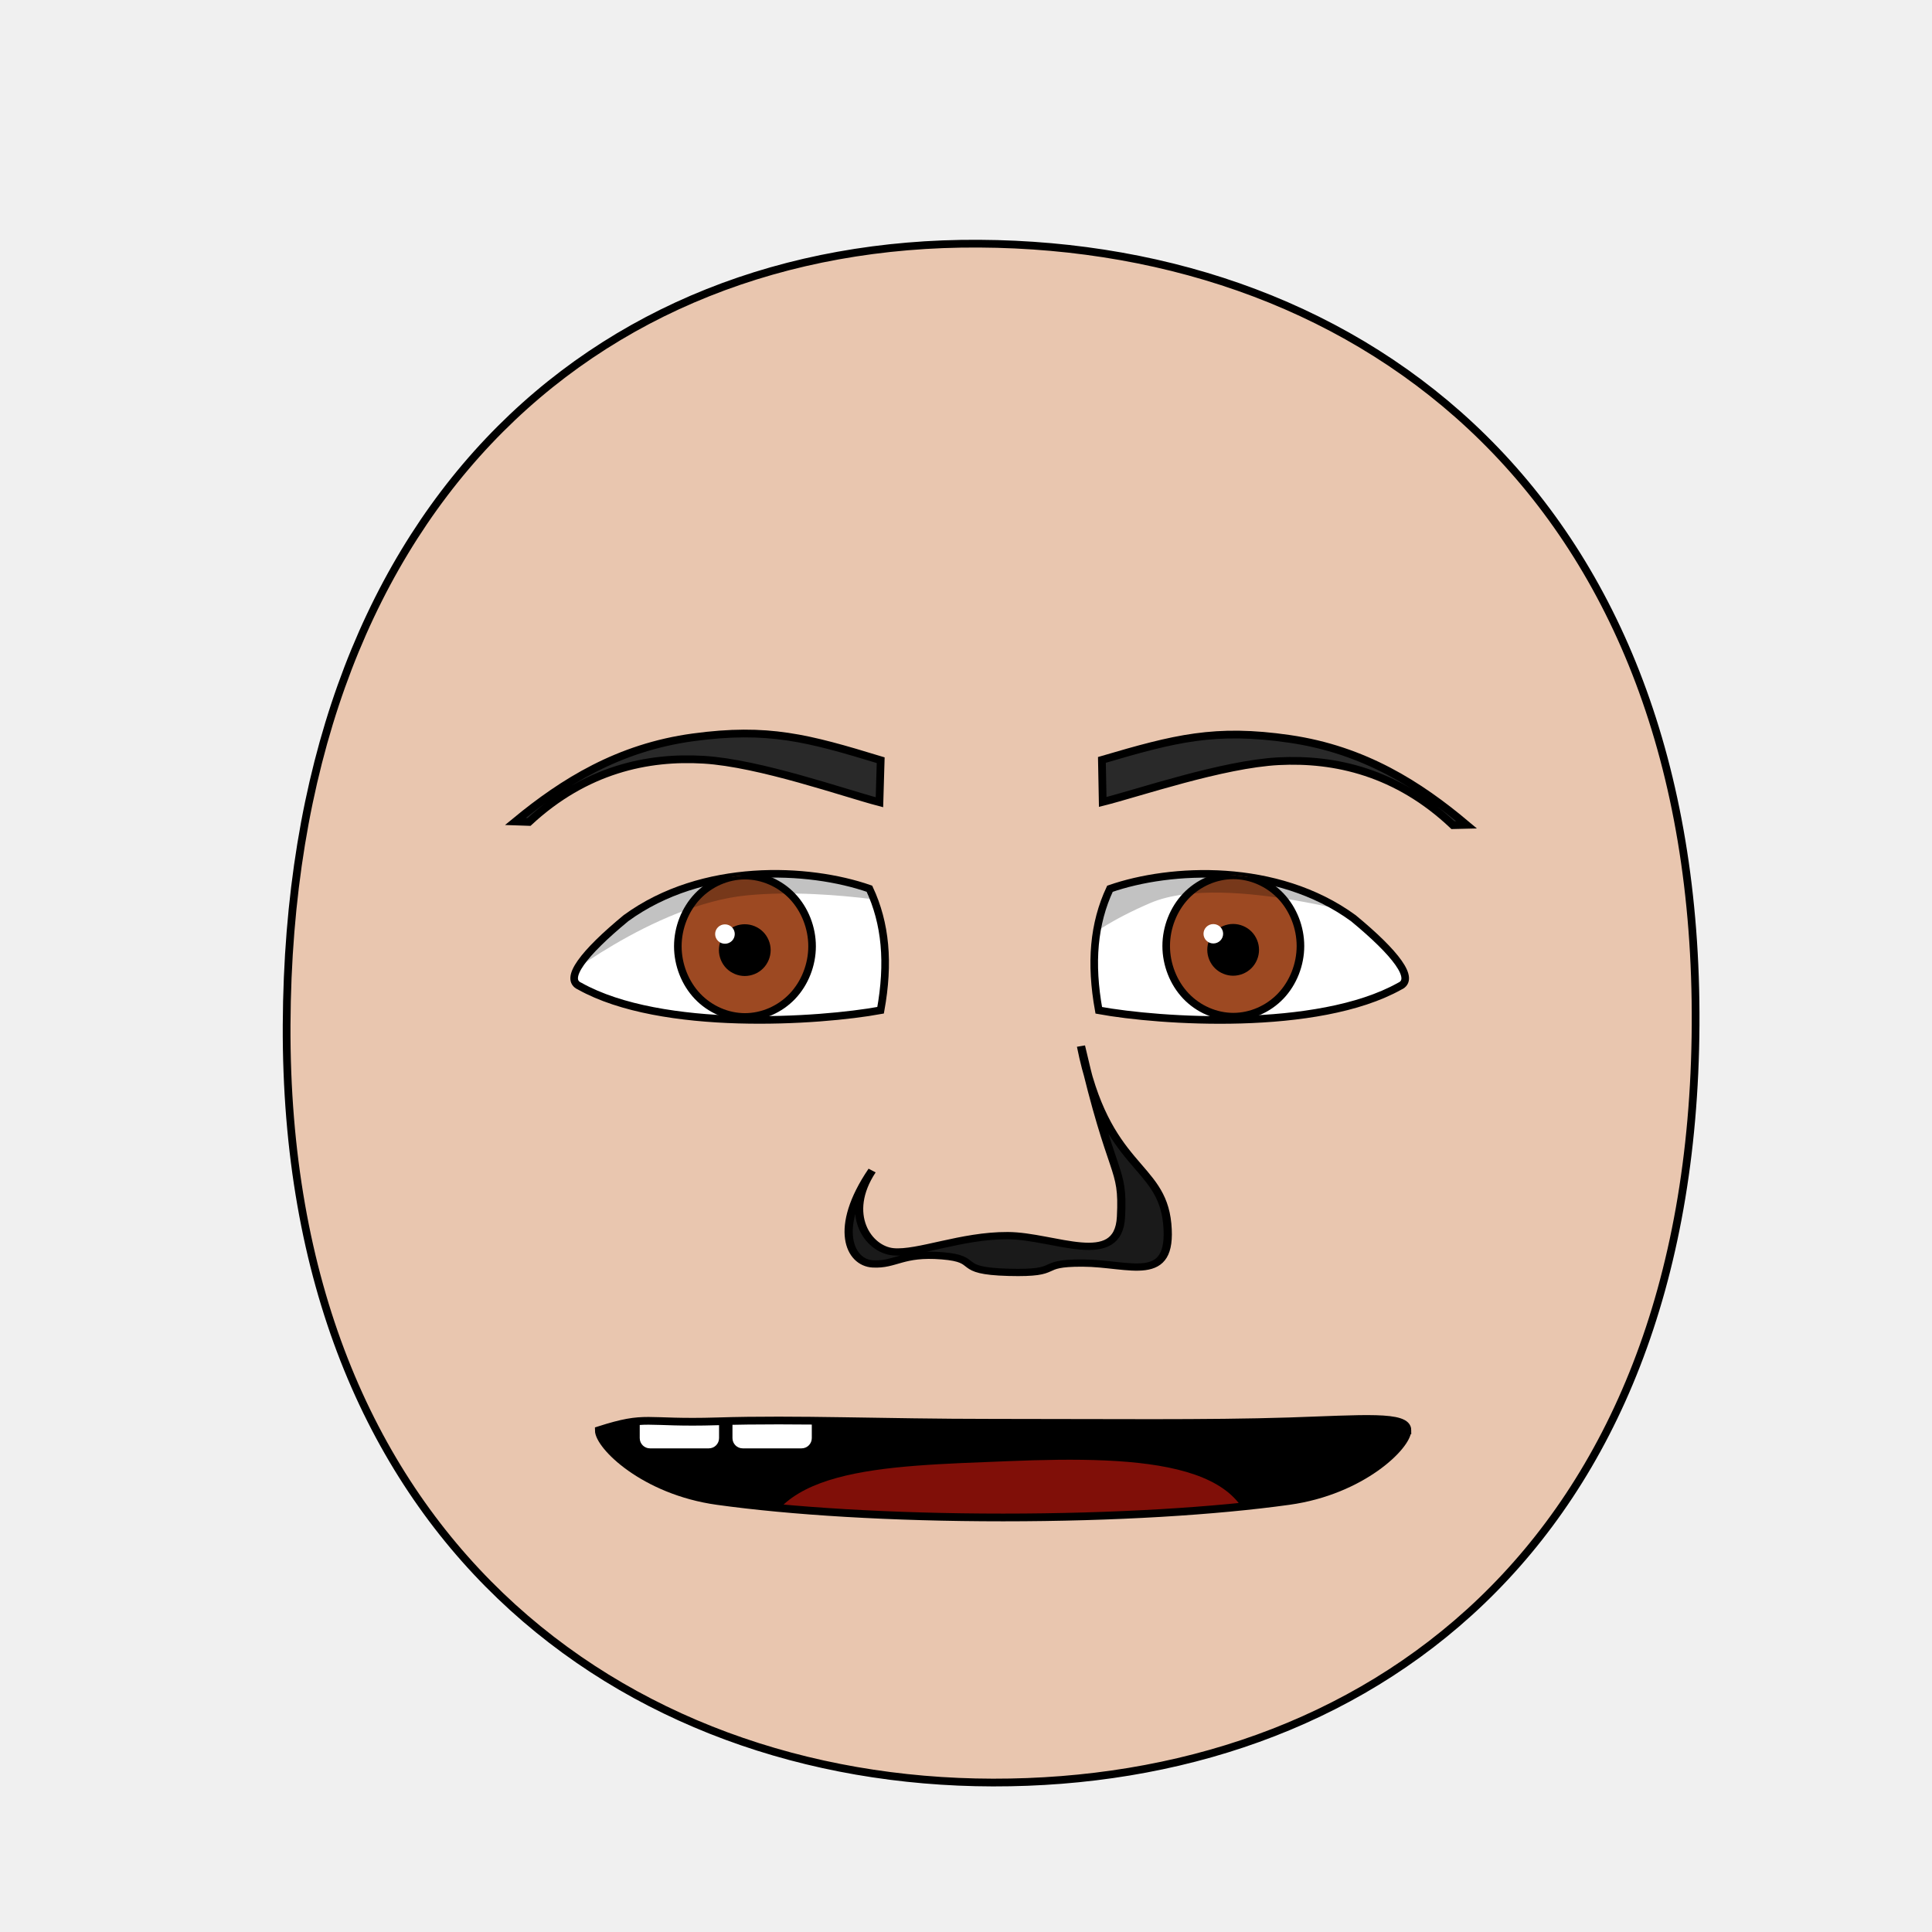
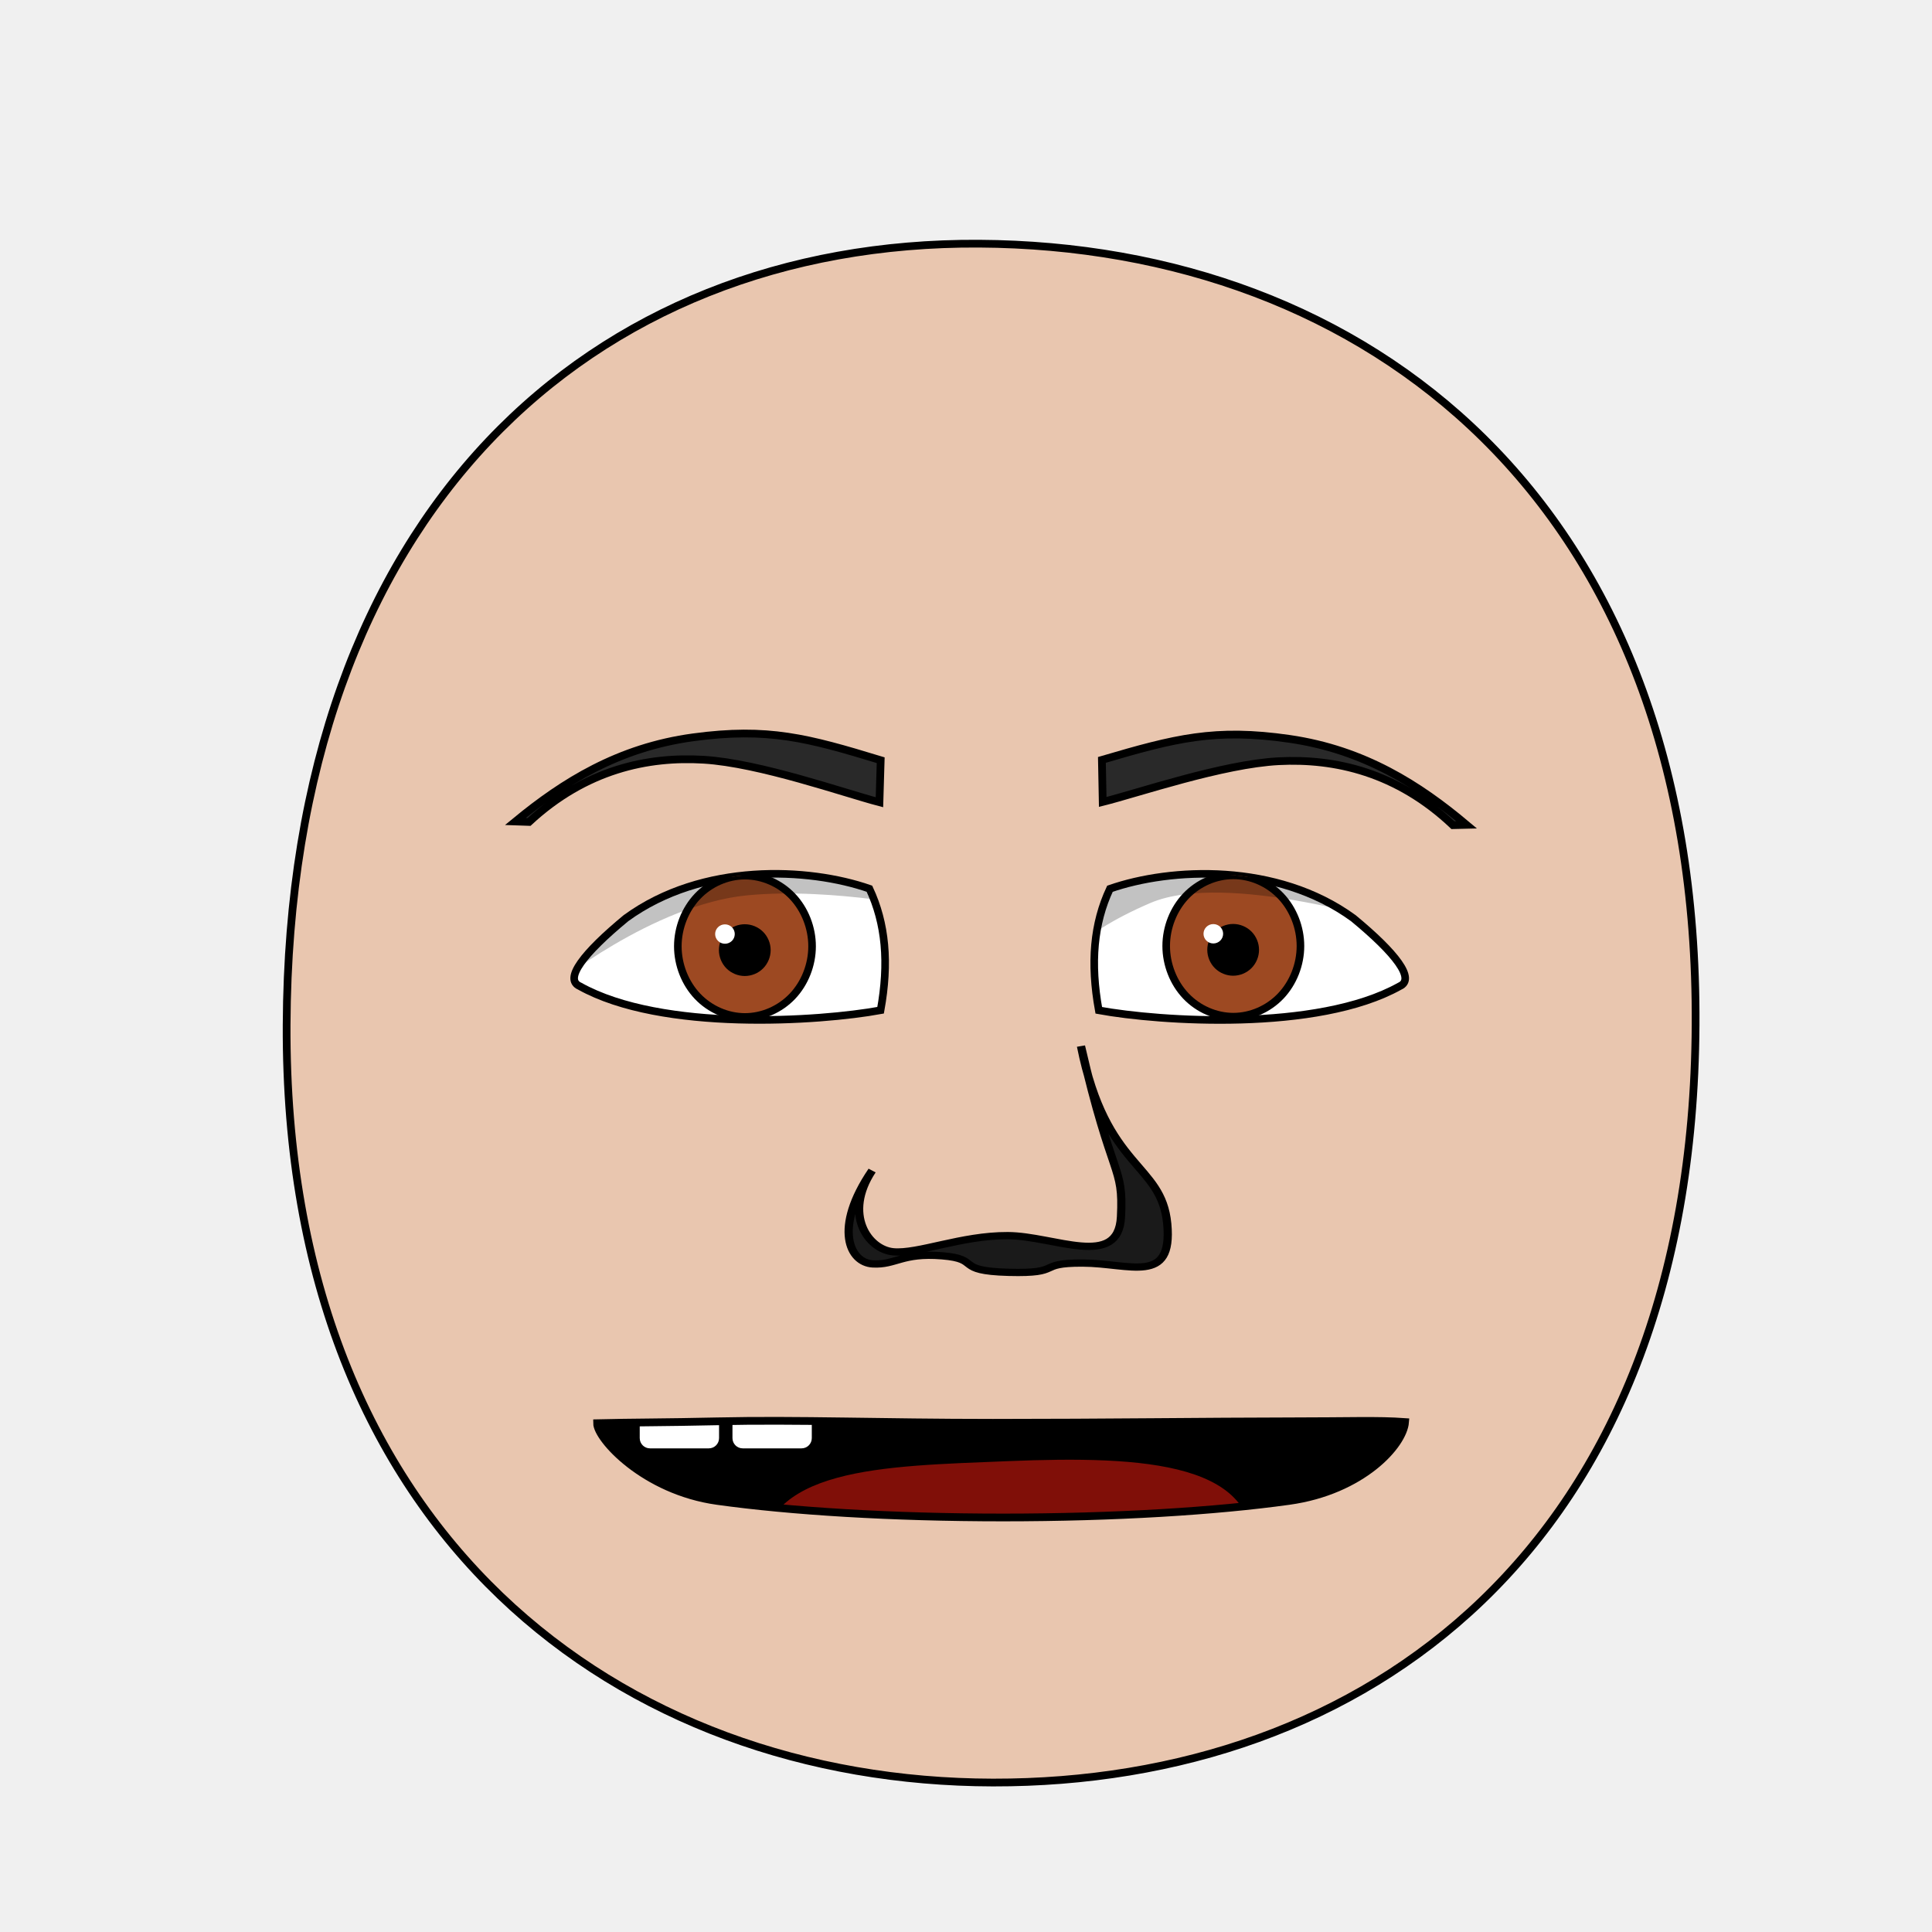
- <svg xmlns="http://www.w3.org/2000/svg" xmlns:xlink="http://www.w3.org/1999/xlink" height="100%" width="100%" id="emoticon-front-view" viewBox="0 0 250 250" version="1.1">
+ <svg xmlns="http://www.w3.org/2000/svg" xmlns:xlink="http://www.w3.org/1999/xlink" version="1.1" viewBox="0 0 250 250" id="emoticon-front-view" width="100%" height="100%">
  <defs id="defs4">
    <linearGradient id="linearGradient5745">
-       <stop style="stop-color:#f4dc15;stop-opacity:1" offset="0" id="stop5747" />
-       <stop style="stop-color:#e1430a;stop-opacity:1" offset="1" id="stop5749" />
+       <stop style="stop-color:#f4dc15;stop-opacity:1" id="stop5747" offset="0" />
+       <stop style="stop-color:#e1430a;stop-opacity:1" id="stop5749" offset="1" />
    </linearGradient>
    <linearGradient id="linearGradient2823">
-       <stop style="stop-color:#000000;stop-opacity:1" offset="0" id="stop2825" />
-       <stop style="stop-color:#5d52c8;stop-opacity:1" offset="1" id="stop2827" />
+       <stop style="stop-color:#000000;stop-opacity:1" id="stop2825" offset="0" />
+       <stop style="stop-color:#5d52c8;stop-opacity:1" id="stop2827" offset="1" />
    </linearGradient>
    <clipPath id="clipPath2967">
-       <use transform="translate(-57.14,-22.86)" xlink:href="#path3622" height="1" width="1" y="0" x="0" id="use2969" />
+       <use transform="translate(-57.14,-22.86)" id="use2969" x="0" y="0" width="1" height="1" xlink:href="#path3622">
+ </use>
    </clipPath>
    <clipPath id="clipPath4022">
-       <use transform="matrix(-1,0,0,1,915.87,-3.77)" xlink:href="#path3622" height="250" width="250" y="0" x="0" id="use5959" />
+       <use transform="matrix(-1,0,0,1,915.87,-3.77)" id="use5959" x="0" y="0" width="250" height="250" xlink:href="#path3622">
+ </use>
    </clipPath>
-     <radialGradient spreadMethod="pad" gradientTransform="matrix(98.09029,121.5278,-104.4591,83.94095,1881.611,1722.677)" gradientUnits="userSpaceOnUse" xlink:href="#linearGradient5745" id="radialGradient5694" fy="2.705" fx="-15.372" r="1" cy="2.705" cx="-15.372" />
-     <linearGradient gradientTransform="translate(37.46307,-25.35117)" gradientUnits="userSpaceOnUse" xlink:href="#linearGradient2823" id="irisGradient" y2="606.466" x2="138.571" y1="488.076" x1="107.143" />
-     <clipPath clipPathUnits="userSpaceOnUse" id="clipPath-mouth">
-       <use x="0" y="0" xlink:href="#mouth-outline" id="use-mouth-outline" width="250" height="250" />
+     <radialGradient cx="-15.372" cy="2.705" r="1" fx="-15.372" fy="2.705" id="radialGradient5694" xlink:href="#linearGradient5745" gradientUnits="userSpaceOnUse" gradientTransform="matrix(98.09029,121.5278,-104.4591,83.94095,1881.611,1722.677)" spreadMethod="pad">
+ </radialGradient>
+     <linearGradient x1="107.143" y1="488.076" x2="138.571" y2="606.466" id="irisGradient" xlink:href="#linearGradient2823" gradientUnits="userSpaceOnUse" gradientTransform="translate(37.46307,-25.35117)">
+ </linearGradient>
+     <clipPath id="clipPath-mouth" clipPathUnits="userSpaceOnUse">
+       <use height="250" width="250" id="use-mouth-outline" xlink:href="#mouth-outline" y="0" x="0" />
    </clipPath>
  </defs>
  <g id="head">
-     <path style="fill:#e9c6af;stroke:#000000;stroke-width:1;stroke-opacity:1" d="M 128.48,230.66 C 176.27,230.75 219.01,200.57 219.41,132.64 219.80,64.72 176.76,31.81 126.68,31.53 76.60,31.24 37.38,66.28 37.09,132.64 36.80,199.01 80.69,230.57 128.48,230.66 Z" id="path164" />
+     <path style="fill:#e9c6af;stroke:#000000;stroke-width:1;stroke-opacity:1" d="M 128.48,230.66 C 176.27,230.75 219.01,200.57 219.41,132.64 219.80,64.72 176.76,31.81 126.68,31.53 76.60,31.24 37.38,66.28 37.09,132.64 36.80,199.01 80.69,230.57 128.48,230.66 Z" id="path164">
+ </path>
  </g>
  <g transform="matrix(0.16,0,0,0.16,63.08,35.69)" style="stroke-width:4.36;stroke-miterlimit:4;stroke-dasharray:none" id="left-eye">
-     <path d="M 308.90,495.69 C 322.05,523.80 324.88,555.58 317.93,593.98 268.81,602.98 141.10,611.68 74.55,574.48 61.65,568.80 77.57,547.93 112.02,519.49 174.12,474.21 259.87,478.61 308.90,495.69 Z" style="fill:#ffffff;stroke:#000000;stroke-width:6.14;stroke-miterlimit:4;stroke-opacity:1;stroke-dasharray:none" id="path3622" />
-     <g transform="translate(57.14,22.86)" style="stroke-width:4.36;stroke-miterlimit:4;stroke-dasharray:none" id="lens" clip-path="url(#clipPath2967)">
+     <path d="M 308.90,495.69 C 322.05,523.80 324.88,555.58 317.93,593.98 268.81,602.98 141.10,611.68 74.55,574.48 61.65,568.80 77.57,547.93 112.02,519.49 174.12,474.21 259.87,478.61 308.90,495.69 Z" style="fill:#ffffff;stroke:#000000;stroke-width:6.14;stroke-miterlimit:4;stroke-opacity:1;stroke-dasharray:none" id="path3622">
+ </path>
+     <g transform="translate(57.14,22.86)" style="stroke-width:4.36;stroke-miterlimit:4;stroke-dasharray:none" clip-path="url(#clipPath2967)" id="lens">
      <g id="g4403">
-         <path style="fill:#9d4922;fill-opacity:1;stroke:#000000;stroke-width:6.14;stroke-miterlimit:4;stroke-opacity:1;stroke-dasharray:none" d="M 205.38,519.39 C 205.38,534.35 199.53,549.21 189.48,559.79 179.43,570.37 165.31,576.53 151.09,576.53 136.88,576.53 122.76,570.37 112.71,559.79 102.66,549.21 96.80,534.35 96.80,519.39 96.80,504.43 102.66,489.56 112.71,478.98 122.76,468.40 136.88,462.24 151.09,462.24 165.31,462.24 179.43,468.40 189.48,478.98 199.53,489.56 205.38,504.43 205.38,519.39 Z" id="iris" />
-         <path d="M 168.81,522.49 C 168.81,527.16 166.89,531.81 163.58,535.12 160.27,538.43 155.63,540.35 150.95,540.35 146.27,540.35 141.63,538.43 138.32,535.12 135.02,531.81 133.09,527.16 133.09,522.49 133.09,517.81 135.02,513.16 138.32,509.85 141.63,506.55 146.27,504.62 150.95,504.62 155.63,504.62 160.27,506.55 163.58,509.85 166.89,513.16 168.81,517.81 168.81,522.49 Z" style="fill:#000000;fill-opacity:1;stroke:#000000;stroke-width:6.14;stroke-miterlimit:4;stroke-opacity:1;stroke-dasharray:none" id="pupil" />
-         <path d="M 142.85,509.49 C 142.85,513.82 139.30,517.33 134.92,517.33 130.54,517.33 126.98,513.82 126.98,509.49 126.98,505.16 130.54,501.65 134.92,501.65 139.30,501.65 142.85,505.16 142.85,509.49 Z" style="fill:#ffffff;fill-opacity:1;stroke:none" id="glare" />
+         <path style="fill:#9d4922;fill-opacity:1;stroke:#000000;stroke-width:6.14;stroke-miterlimit:4;stroke-opacity:1;stroke-dasharray:none" d="M 205.38,519.39 C 205.38,534.35 199.53,549.21 189.48,559.79 179.43,570.37 165.31,576.53 151.09,576.53 136.88,576.53 122.76,570.37 112.71,559.79 102.66,549.21 96.80,534.35 96.80,519.39 96.80,504.43 102.66,489.56 112.71,478.98 122.76,468.40 136.88,462.24 151.09,462.24 165.31,462.24 179.43,468.40 189.48,478.98 199.53,489.56 205.38,504.43 205.38,519.39 Z" id="iris">
+ </path>
+         <path d="M 168.81,522.49 C 168.81,527.16 166.89,531.81 163.58,535.12 160.27,538.43 155.63,540.35 150.95,540.35 146.27,540.35 141.63,538.43 138.32,535.12 135.02,531.81 133.09,527.16 133.09,522.49 133.09,517.81 135.02,513.16 138.32,509.85 141.63,506.55 146.27,504.62 150.95,504.62 155.63,504.62 160.27,506.55 163.58,509.85 166.89,513.16 168.81,517.81 168.81,522.49 Z" style="fill:#000000;fill-opacity:1;stroke:#000000;stroke-width:6.14;stroke-miterlimit:4;stroke-opacity:1;stroke-dasharray:none" id="pupil">
+ </path>
+         <path d="M 142.85,509.49 C 142.85,513.82 139.30,517.33 134.92,517.33 130.54,517.33 126.98,513.82 126.98,509.49 126.98,505.16 130.54,501.65 134.92,501.65 139.30,501.65 142.85,505.16 142.85,509.49 Z" style="fill:#ffffff;fill-opacity:1;stroke:none" id="glare">
+ </path>
      </g>
-       <path style="opacity:0.24;fill:#000000;stroke:#000000;stroke-width:1px;stroke-linecap:butt;stroke-linejoin:miter;stroke-opacity:1" d="M -5.86,552.10 -11.18,407.57 305.31,412.27 307.22,489.40 C 307.22,489.40 222.90,470.97 153.10,477.65 76.47,484.99 -5.86,552.10 -5.86,552.10 Z" id="left-lid-shadow" />
+       <path style="opacity:0.24;fill:#000000;stroke:#000000;stroke-width:1px;stroke-linecap:butt;stroke-linejoin:miter;stroke-opacity:1" d="M -5.86,552.10 -11.18,407.57 305.31,412.27 307.22,489.40 C 307.22,489.40 222.90,470.97 153.10,477.65 76.47,484.99 -5.86,552.10 -5.86,552.10 Z" id="left-lid-shadow">
+ </path>
    </g>
  </g>
  <g transform="matrix(0.16,0,0,0.16,46.51,36.30)" style="stroke-width:4.36;stroke-miterlimit:4;stroke-dasharray:none" id="right-eye">
-     <use transform="matrix(-1,0,0,1,915.87,-3.77)" xlink:href="#path3622" height="250" width="250" y="0" x="0" id="use3959" />
-     <g id="g4015" clip-path="url(#clipPath4022)">
-       <use transform="translate(555.67,18.82)" style="stroke-width:4.36;stroke-miterlimit:4;stroke-dasharray:none" xlink:href="#g4403" height="1" width="1" y="0" x="0" id="right-lens" />
-       <path style="opacity:0.24;fill:#000000;stroke:#000000;stroke-width:1px;stroke-linecap:butt;stroke-linejoin:miter;stroke-miterlimit:4;stroke-opacity:1;stroke-dasharray:none" d="M 544.62,581.57 506.18,515.68 710.91,412.76 841.14,520.94 C 841.14,520.94 701.45,476.36 639.41,502.98 577.38,529.61 558,557.56 544.62,581.57 Z" id="right-lid-shadow" />
+     <use transform="matrix(-1,0,0,1,915.87,-3.77)" id="use3959" x="0" y="0" width="250" height="250" xlink:href="#path3622">
+ </use>
+     <g clip-path="url(#clipPath4022)" id="g4015">
+       <use transform="translate(555.67,18.82)" style="stroke-width:4.36;stroke-miterlimit:4;stroke-dasharray:none" id="right-lens" x="0" y="0" width="1" height="1" xlink:href="#g4403">
+ </use>
+       <path style="opacity:0.24;fill:#000000;stroke:#000000;stroke-width:1px;stroke-linecap:butt;stroke-linejoin:miter;stroke-miterlimit:4;stroke-opacity:1;stroke-dasharray:none" d="M 544.62,581.57 506.18,515.68 710.91,412.76 841.14,520.94 C 841.14,520.94 701.45,476.36 639.41,502.98 577.38,529.61 558,557.56 544.62,581.57 Z" id="right-lid-shadow">
+ </path>
    </g>
  </g>
-   <path d="M 113.96,98.37 113.80,103.81 C 109.25,102.62 98.31,98.75 91.07,98.31 83.83,97.87 75.79,99.56 68.46,106.36 L 66.69,106.30 C 72.87,101.21 80.02,96.72 89.70,95.41 99.38,94.10 104.54,95.50 113.96,98.37 Z" style="fill:#292929;fill-opacity:1;fill-rule:nonzero;stroke:#000000;stroke-width:1;stroke-miterlimit:4;stroke-opacity:1;stroke-dasharray:none" id="left-eye-brow" />
+   <path d="M 113.96,98.37 113.80,103.81 C 109.25,102.62 98.31,98.75 91.07,98.31 83.83,97.87 75.79,99.56 68.46,106.36 L 66.69,106.30 C 72.87,101.21 80.02,96.72 89.70,95.41 99.38,94.10 104.54,95.50 113.96,98.37 Z" style="fill:#292929;fill-opacity:1;fill-rule:nonzero;stroke:#000000;stroke-width:1;stroke-miterlimit:4;stroke-opacity:1;stroke-dasharray:none" id="left-eye-brow">
+ </path>
  <g style="stroke-width:1" transform="matrix(1.13,0,0,1,-17.27,2.11)" id="nose">
-     <path style="fill:#1a1a1a;stroke:#000000;stroke-width:0.94;stroke-miterlimit:4;stroke-dasharray:none" d="M 115.15,149.36 C 111.84,155.01 114.69,159.56 117.56,159.87 120.43,160.17 125.39,157.75 130.68,157.78 135.98,157.80 143.36,162.15 143.65,155.34 143.95,148.52 142.69,150.94 139.07,133.26 141.90,149.29 148.29,148.31 148.95,156.26 149.60,164.21 144.68,161.35 139.25,161.33 133.81,161.31 137.15,162.72 130.79,162.53 124.44,162.34 127.74,160.80 123.15,160.39 118.57,159.97 117.86,161.60 115.23,161.44 112.60,161.29 110.65,156.83 115.15,149.36 Z" id="nose-outline" />
+     <path style="fill:#1a1a1a;stroke:#000000;stroke-width:0.94;stroke-miterlimit:4;stroke-dasharray:none" d="M 115.15,149.36 C 111.84,155.01 114.69,159.56 117.56,159.87 120.43,160.17 125.39,157.75 130.68,157.78 135.98,157.80 143.36,162.15 143.65,155.34 143.95,148.52 142.69,150.94 139.07,133.26 141.90,149.29 148.29,148.31 148.95,156.26 149.60,164.21 144.68,161.35 139.25,161.33 133.81,161.31 137.15,162.72 130.79,162.53 124.44,162.34 127.74,160.80 123.15,160.39 118.57,159.97 117.86,161.60 115.23,161.44 112.60,161.29 110.65,156.83 115.15,149.36 Z" id="nose-outline">
+ </path>
  </g>
-   <g id="g3017" transform="translate(180.1325,-4.966887)">
-     <path id="mouth-path" style="fill:#000000;fill-opacity:1;stroke:#000000;stroke-width:0.62;stroke-linecap:butt;stroke-linejoin:miter;stroke-miterlimit:4;stroke-opacity:1;stroke-dasharray:none" d="m 78.51,182.37 c 0,0 8.93,-0.16 52.14,-0.64 44.71,-0.57 52.94,-0.47 52.94,-0.47 l 0.52,1.83 c 0,0 -9.19,12.5 -53.14,12.96 -44.48,0.36 -53.1,-12.04 -53.1,-12.04 l 0.64,-1.64 z" />
+   <g transform="translate(180.13,-4.97)" id="g3017">
+     <path style="fill:#000000;fill-opacity:1;stroke:#000000;stroke-width:0.62;stroke-linecap:butt;stroke-linejoin:miter;stroke-miterlimit:4;stroke-opacity:1;stroke-dasharray:none" d="M 78.51,182.37 C 78.51,182.37 87.44,182.21 130.65,181.73 175.36,181.16 183.59,181.26 183.59,181.26 L 184.11,183.09 C 184.11,183.09 174.92,195.59 130.97,196.05 86.49,196.41 77.87,184.01 77.87,184.01 L 78.51,182.37 Z" id="mouth-path">
+ </path>
  </g>
-   <use transform="matrix(-1,-0.01,-0.01,1,257.53,1.10)" xlink:href="#left-eye-brow" height="250" width="250" y="0" x="0" id="right-eye-brow" />
-   <g id="mouth-interior" clip-path="url(#clipPath-mouth)">
-     <rect y="159.934" x="52.649" height="66.556" width="145.364" id="mouth-background" style="fill:#000000;fill-opacity:1;stroke:none" />
-     <path id="tongue" d="m 98.344,202.152 c 1e-6,-12.348 15.888,-12.417 32.119,-13.079 17.541,-0.716 33.444,0.069 31.457,13.079 -21.192,0 -42.384,0 -63.576,0 z" style="fill:#800f08;fill-opacity:1;stroke:none" />
-     <rect ry="1.325" y="177.152" x="82.781" height="10.265" width="10.265" id="tooth00" style="fill:#ffffff;fill-opacity:1;stroke:none" />
-     <use x="0" y="0" xlink:href="#tooth00" id="tooth01" transform="translate(12,0)" width="250" height="250" />
+   <use transform="matrix(-1,-0.01,-0.01,1,257.53,1.10)" id="right-eye-brow" x="0" y="0" width="250" height="250" xlink:href="#left-eye-brow">
+ </use>
+   <g clip-path="url(#clipPath-mouth)" id="mouth-interior">
+     <rect style="fill:#000000;fill-opacity:1;stroke:none" id="mouth-background" width="145.364" height="66.556" x="52.649" y="159.934">
+ </rect>
+     <path d="M 98.34,202.15 C 98.34,189.80 114.23,189.74 130.46,189.07 148.01,188.36 163.91,189.14 161.92,202.15 140.73,202.15 119.54,202.15 98.34,202.15 Z" style="fill:#800f08;fill-opacity:1;stroke:none" id="tongue">
+ </path>
+     <rect style="fill:#ffffff;fill-opacity:1;stroke:none" id="tooth00" width="10.265" height="10.265" x="82.781" y="177.152" ry="1.325">
+ </rect>
+     <use transform="translate(12,0)" height="250" width="250" id="tooth01" xlink:href="#tooth00" y="0" x="0">
+ </use>
  </g>
-   <path style="fill:none;stroke:#000000;stroke-width:1px;stroke-miterlimit:4;stroke-opacity:1" d="m 182.119,185.073 c 0,2.012 -5.856,7.833 -15.324,9.151 -9.468,1.318 -22.547,2.134 -36.994,2.134 -14.447,0 -27.527,-0.815 -36.994,-2.134 -9.468,-1.318 -15.324,-7.139 -15.324,-9.151 6.291,-2.012 5.769,-0.854 15.324,-1.151 10.461,-0.325 21.223,0.184 35.67,0.184 14.447,0 27.858,0.153 38.319,-0.184 9.554,-0.308 15.324,-0.861 15.324,1.151 z" id="mouth-outline" />
+   <path style="fill:none;stroke:#000000;stroke-width:1px;stroke-miterlimit:4;stroke-opacity:1" d="M 181.82,184.01 C 181.59,187.01 176.26,192.91 166.80,194.22 157.33,195.54 144.25,196.36 129.80,196.36 115.35,196.36 102.27,195.54 92.81,194.22 83.34,192.91 77.26,186.17 77.26,184.16 81.57,184.05 86.22,184.07 92.81,183.92 103.27,183.69 114.03,184.11 128.48,184.11 142.92,184.11 156.33,183.93 166.80,183.92 174.75,183.92 178.24,183.75 181.82,184.01 Z" id="mouth-outline">
+ </path>
</svg>
